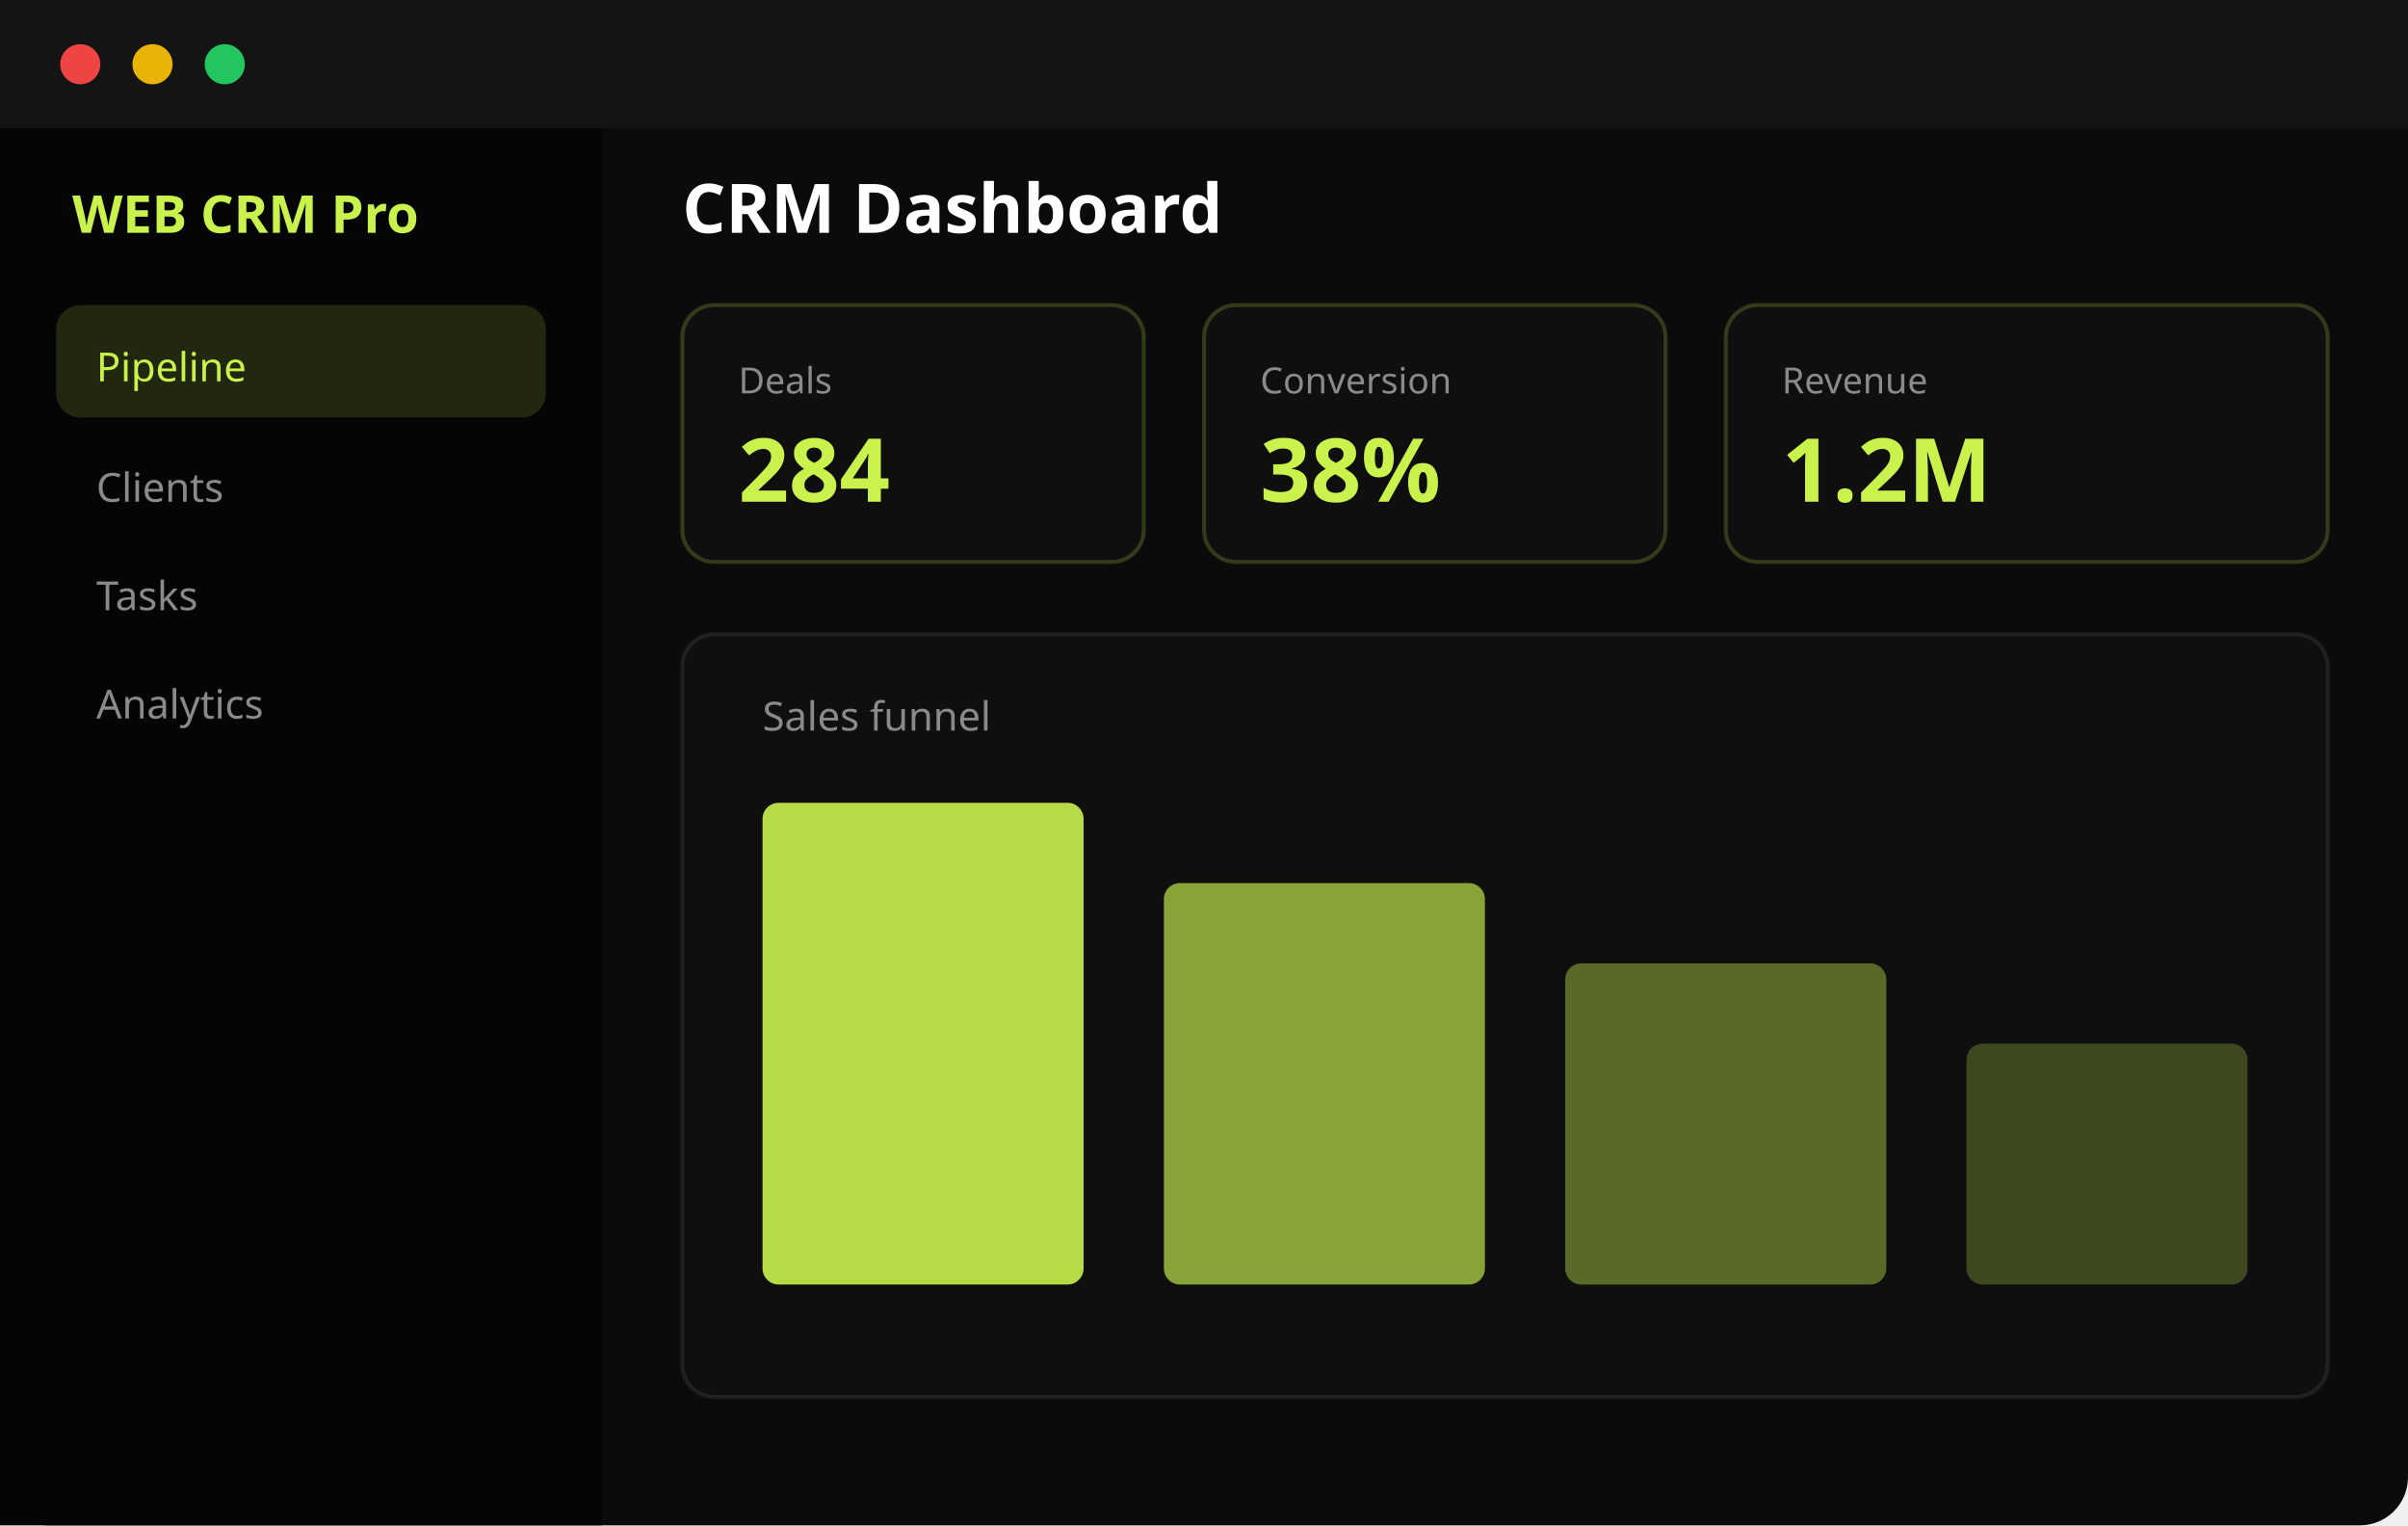
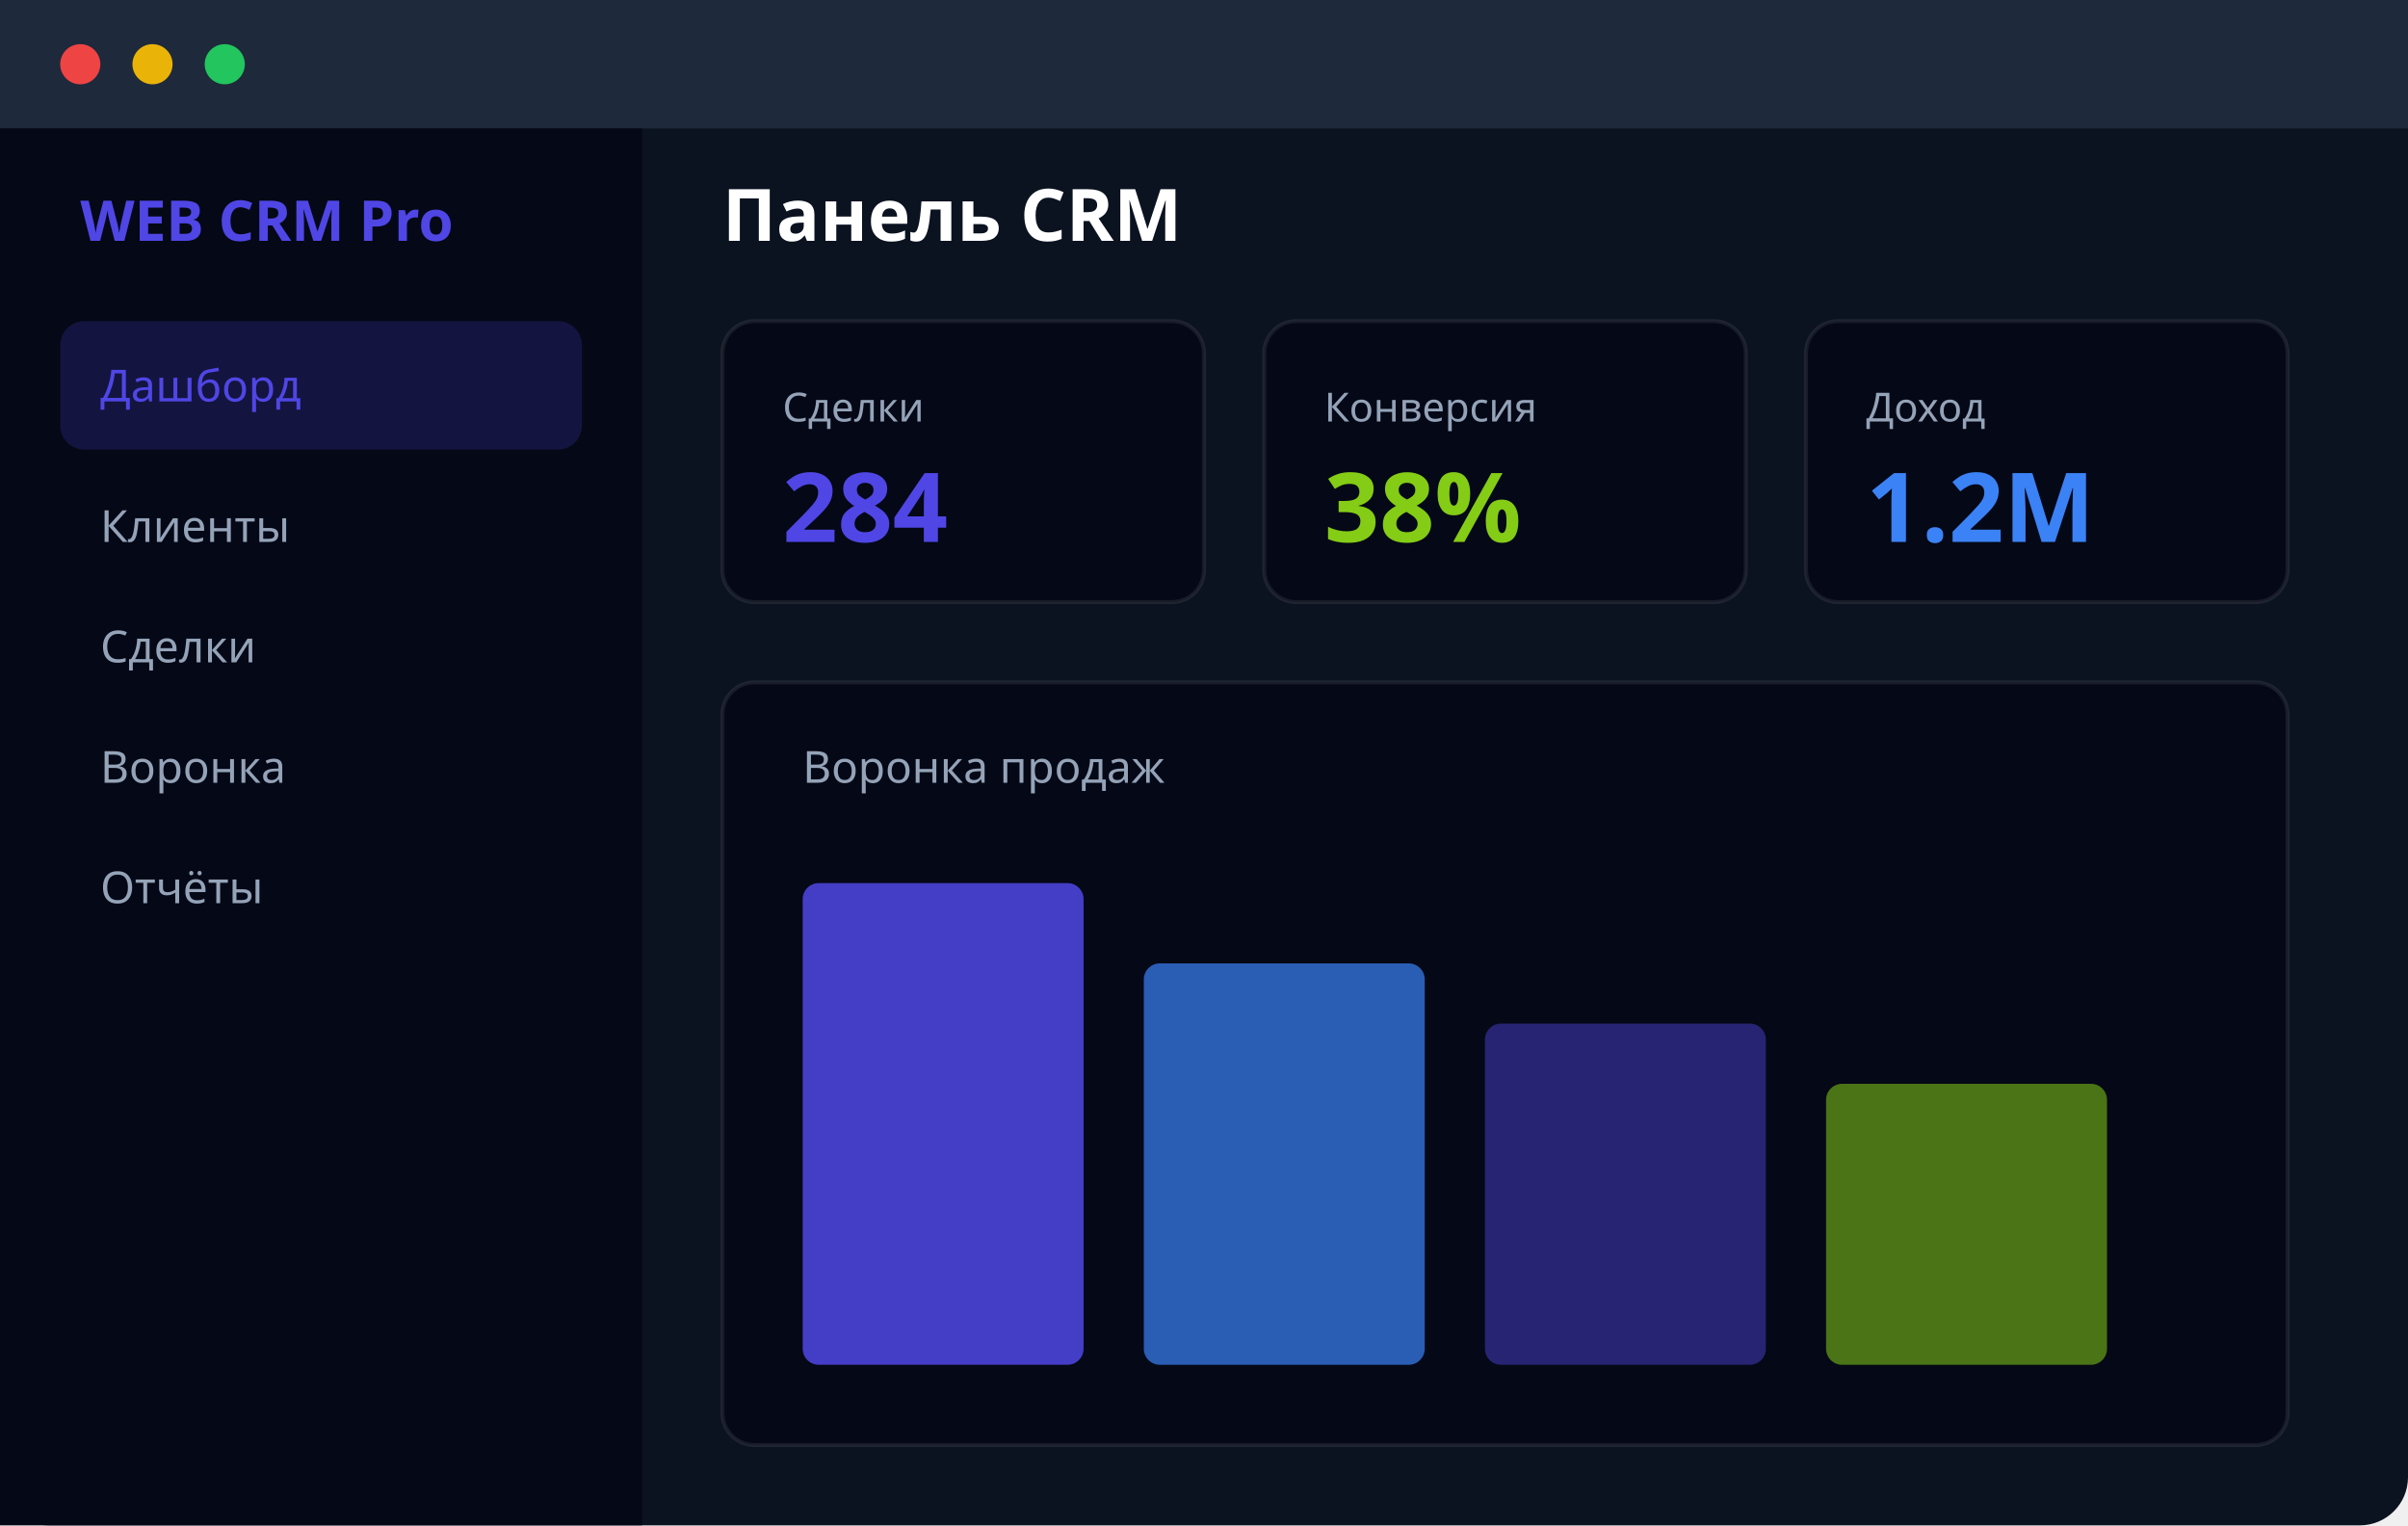
<svg xmlns="http://www.w3.org/2000/svg" viewBox="0 0 600 380" fill="none">
-   <rect width="600" height="380" rx="12" fill="#0B0B0B" />
-   <rect width="600" height="32" fill="#141414" />
+   <rect width="600" height="380" rx="12" fill="#0B1220" />
+   <rect width="600" height="32" fill="#1e293b" />
  <circle cx="20" cy="16" r="5" fill="#ef4444" />
  <circle cx="38" cy="16" r="5" fill="#eab308" />
  <circle cx="56" cy="16" r="5" fill="#22c55e" />
-   <rect x="0" y="32" width="150" height="348" fill="#050505" />
-   <text x="18" y="58" fill="#c9f24d" font-family="system-ui" font-size="13" font-weight="700">WEB CRM Pro</text>
-   <rect x="14" y="76" width="122" height="28" rx="6" fill="#c9f24d" opacity="0.15" />
-   <text x="24" y="95" fill="#c9f24d" font-family="system-ui" font-size="10">Pipeline</text>
-   <text x="24" y="125" fill="#8a8a8a" font-family="system-ui" font-size="10">Clients</text>
-   <text x="24" y="152" fill="#8a8a8a" font-family="system-ui" font-size="10">Tasks</text>
-   <text x="24" y="179" fill="#8a8a8a" font-family="system-ui" font-size="10">Analytics</text>
-   <text x="170" y="58" fill="#ffffff" font-family="system-ui" font-size="17" font-weight="600">CRM Dashboard</text>
-   <rect x="170" y="76" width="115" height="64" rx="8" fill="#0f0f0f" stroke="rgba(201,242,77,0.2)" />
-   <text x="184" y="98" fill="#8a8a8a" font-family="system-ui" font-size="9">Deals</text>
-   <text x="184" y="125" fill="#c9f24d" font-family="system-ui" font-size="22" font-weight="700">284</text>
-   <rect x="300" y="76" width="115" height="64" rx="8" fill="#0f0f0f" stroke="rgba(201,242,77,0.2)" />
-   <text x="314" y="98" fill="#8a8a8a" font-family="system-ui" font-size="9">Conversion</text>
-   <text x="314" y="125" fill="#c9f24d" font-family="system-ui" font-size="22" font-weight="700">38%</text>
-   <rect x="430" y="76" width="150" height="64" rx="8" fill="#0f0f0f" stroke="rgba(201,242,77,0.2)" />
-   <text x="444" y="98" fill="#8a8a8a" font-family="system-ui" font-size="9">Revenue</text>
-   <text x="444" y="125" fill="#c9f24d" font-family="system-ui" font-size="22" font-weight="700">1.2M</text>
-   <rect x="170" y="158" width="410" height="190" rx="8" fill="#0f0f0f" stroke="rgba(255,255,255,0.08)" />
-   <text x="190" y="182" fill="#8a8a8a" font-family="system-ui" font-size="10">Sales funnel</text>
-   <rect x="190" y="200" width="80" height="120" rx="4" fill="#c9f24d" opacity="0.9" />
-   <rect x="290" y="220" width="80" height="100" rx="4" fill="#c9f24d" opacity="0.65" />
-   <rect x="390" y="240" width="80" height="80" rx="4" fill="#c9f24d" opacity="0.4" />
-   <rect x="490" y="260" width="70" height="60" rx="4" fill="#c9f24d" opacity="0.25" />
+   <rect x="0" y="32" width="160" height="348" fill="#050816" />
+   <text x="20" y="60" fill="#4F46E5" font-family="system-ui" font-size="14" font-weight="700">WEB CRM Pro</text>
+   <rect x="15" y="80" width="130" height="32" rx="6" fill="#4F46E5" opacity="0.2" />
+   <text x="25" y="100" fill="#4F46E5" font-family="system-ui" font-size="11">Дашборд</text>
+   <text x="25" y="135" fill="#94A3B8" font-family="system-ui" font-size="11">Клиенты</text>
+   <text x="25" y="165" fill="#94A3B8" font-family="system-ui" font-size="11">Сделки</text>
+   <text x="25" y="195" fill="#94A3B8" font-family="system-ui" font-size="11">Воронка</text>
+   <text x="25" y="225" fill="#94A3B8" font-family="system-ui" font-size="11">Отчёты</text>
+   <text x="180" y="60" fill="white" font-family="system-ui" font-size="18" font-weight="600">Панель CRM</text>
+   <rect x="180" y="80" width="120" height="70" rx="8" fill="#050816" stroke="rgba(255,255,255,0.08)" />
+   <text x="195" y="105" fill="#94A3B8" font-family="system-ui" font-size="10">Сделки</text>
+   <text x="195" y="135" fill="#4F46E5" font-family="system-ui" font-size="24" font-weight="700">284</text>
+   <rect x="315" y="80" width="120" height="70" rx="8" fill="#050816" stroke="rgba(255,255,255,0.08)" />
+   <text x="330" y="105" fill="#94A3B8" font-family="system-ui" font-size="10">Конверсия</text>
+   <text x="330" y="135" fill="#84cc16" font-family="system-ui" font-size="24" font-weight="700">38%</text>
+   <rect x="450" y="80" width="120" height="70" rx="8" fill="#050816" stroke="rgba(255,255,255,0.08)" />
+   <text x="465" y="105" fill="#94A3B8" font-family="system-ui" font-size="10">Доход</text>
+   <text x="465" y="135" fill="#3B82F6" font-family="system-ui" font-size="24" font-weight="700">1.2M</text>
+   <rect x="180" y="170" width="390" height="190" rx="8" fill="#050816" stroke="rgba(255,255,255,0.08)" />
+   <text x="200" y="195" fill="#94A3B8" font-family="system-ui" font-size="11">Воронка продаж</text>
+   <rect x="200" y="220" width="70" height="120" rx="4" fill="#4F46E5" opacity="0.85" />
+   <rect x="285" y="240" width="70" height="100" rx="4" fill="#3B82F6" opacity="0.7" />
+   <rect x="370" y="255" width="70" height="85" rx="4" fill="#4F46E5" opacity="0.45" />
+   <rect x="455" y="270" width="70" height="70" rx="4" fill="#84cc16" opacity="0.55" />
</svg>
